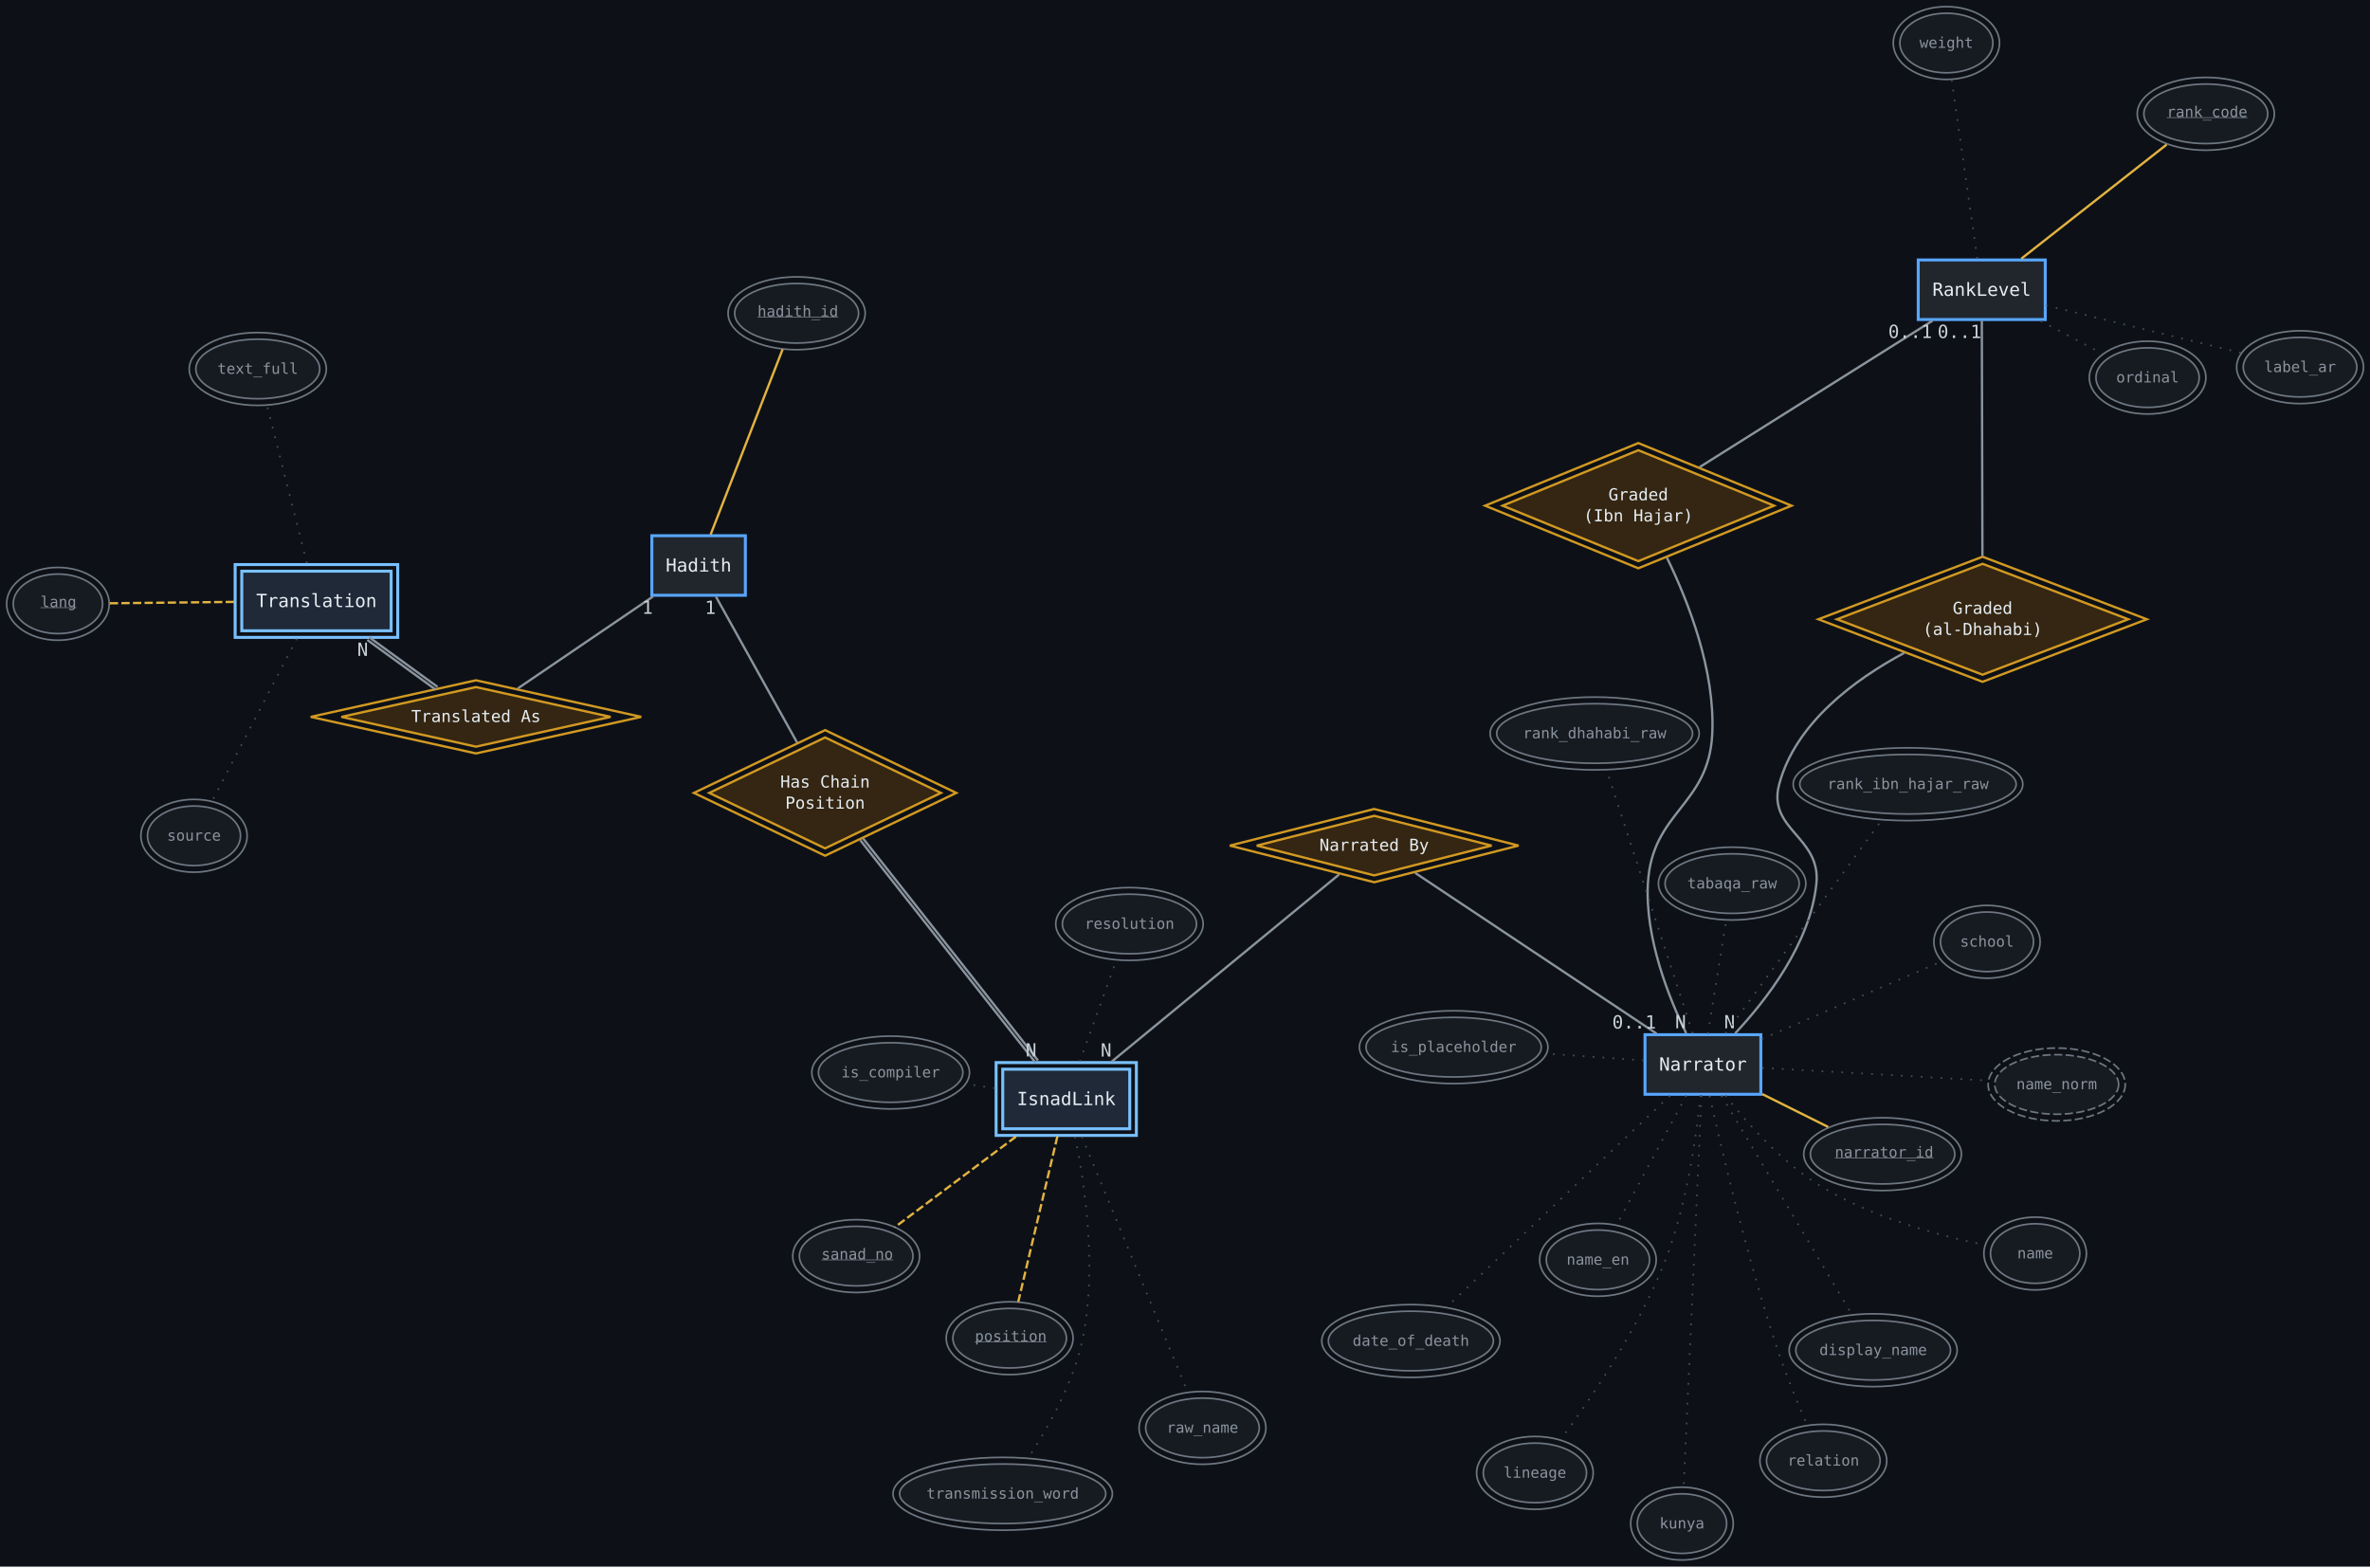
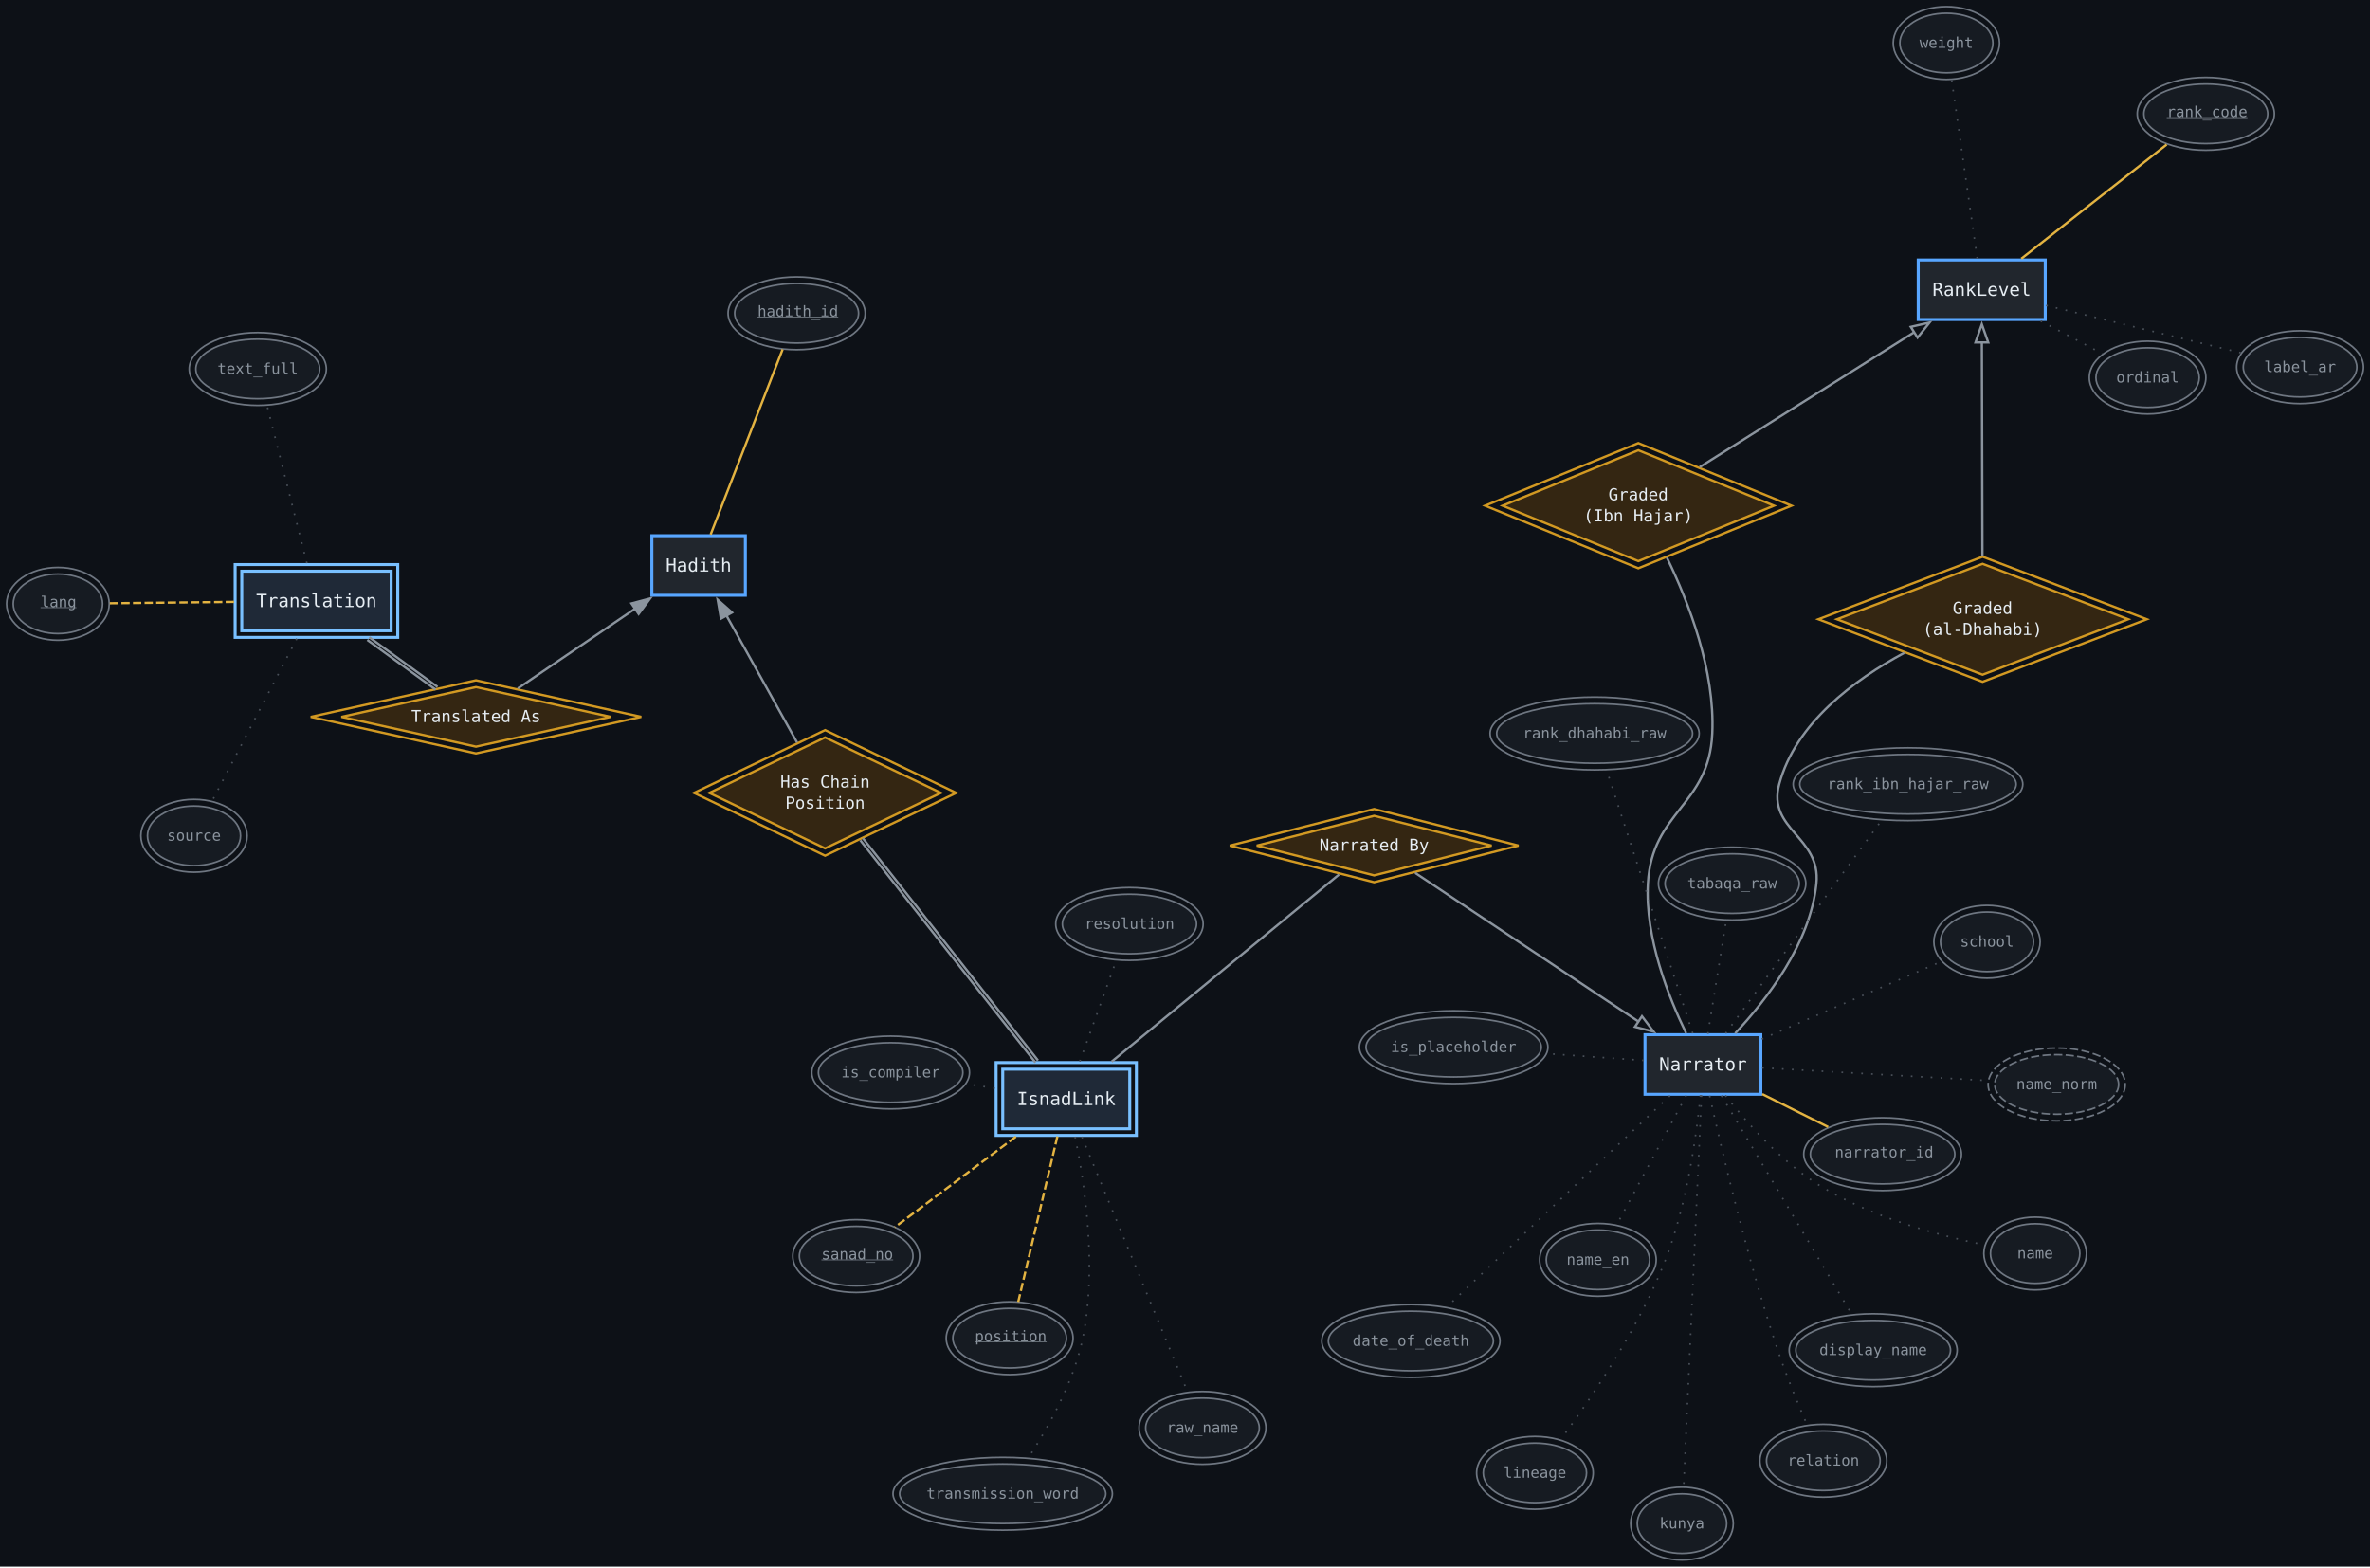
<svg xmlns="http://www.w3.org/2000/svg" width="1432pt" height="947pt" viewBox="0.00 0.00 1432.00 947.00">
  <g id="graph0" class="graph" transform="scale(1 1) rotate(0) translate(4 942.59)">
    <polygon fill="#0d1117" stroke="none" points="-4,4 -4,-942.59 1428.06,-942.59 1428.06,4 -4,4" />
    <g id="node1" class="node">
      <polygon fill="#21262d" stroke="#58a6ff" stroke-width="1.8" points="446.36,-618.91 389.86,-618.91 389.86,-582.91 446.36,-582.91 446.36,-618.91" />
      <text xml:space="preserve" text-anchor="middle" x="418.11" y="-597.21" font-family="DejaVu Sans Mono" font-size="11.00" fill="#e6edf3">Hadith</text>
    </g>
    <g id="node6" class="node">
      <polygon fill="#342612" stroke="#d29922" stroke-width="1.4" points="494.54,-497 424.54,-463.5 494.54,-430 564.54,-463.5 494.54,-497" />
      <polygon fill="none" stroke="#d29922" stroke-width="1.4" points="494.54,-501.43 415.28,-463.5 494.54,-425.56 573.81,-463.5 494.54,-501.43" />
      <text xml:space="preserve" text-anchor="middle" x="494.54" y="-466.75" font-family="DejaVu Sans Mono" font-size="10.00" fill="#e6edf3">Has Chain</text>
      <text xml:space="preserve" text-anchor="middle" x="494.54" y="-454" font-family="DejaVu Sans Mono" font-size="10.00" fill="#e6edf3">Position</text>
    </g>
    <g id="edge29" class="edge">
-       <path fill="none" stroke="#8b949e" stroke-width="1.4" d="M428.58,-582.09C441.21,-559.38 462.62,-520.89 477.62,-493.93" />
-       <text xml:space="preserve" text-anchor="middle" x="425.2" y="-571.64" font-family="DejaVu Sans Mono" font-size="11.00" fill="#c9d1d9">1</text>
+       <path fill="none" stroke="#8b949e" stroke-width="1.4" d="M434.91,-570.71C447.59,-547.92 464.91,-516.78 477.62,-493.93" />
+       <polygon fill="#8b949e" stroke="#8b949e" stroke-width="1.4" points="431.59,-568.76 429.61,-580.24 438.32,-572.5 431.59,-568.76" />
    </g>
    <g id="node10" class="node">
      <polygon fill="#342612" stroke="#d29922" stroke-width="1.4" points="283.6,-527.44 202.27,-509.44 283.6,-491.44 364.94,-509.44 283.6,-527.44" />
      <polygon fill="none" stroke="#d29922" stroke-width="1.4" points="283.6,-531.54 183.75,-509.44 283.6,-487.35 383.46,-509.44 283.6,-531.54" />
      <text xml:space="preserve" text-anchor="middle" x="283.6" y="-506.32" font-family="DejaVu Sans Mono" font-size="10.00" fill="#e6edf3">Translated As</text>
    </g>
    <g id="edge37" class="edge">
-       <path fill="none" stroke="#8b949e" stroke-width="1.4" d="M390.57,-582.18C366.59,-565.87 332.11,-542.43 308.84,-526.6" />
-       <text xml:space="preserve" text-anchor="middle" x="387.19" y="-571.73" font-family="DejaVu Sans Mono" font-size="11.00" fill="#c9d1d9">1</text>
+       <path fill="none" stroke="#8b949e" stroke-width="1.4" d="M379.89,-574.92C357.11,-559.43 328.84,-540.21 308.84,-526.6" />
+       <polygon fill="#8b949e" stroke="#8b949e" stroke-width="1.4" points="377.55,-577.99 388.82,-580.99 381.88,-571.62 377.55,-577.99" />
    </g>
    <g id="node11" class="node">
      <ellipse fill="#161b22" stroke="#6e7681" cx="477.34" cy="-753.3" rx="37.42" ry="18" />
      <ellipse fill="none" stroke="#6e7681" cx="477.34" cy="-753.3" rx="41.42" ry="22" />
      <text xml:space="preserve" text-anchor="start" x="453.71" y="-751.38" font-family="DejaVu Sans Mono" text-decoration="underline" font-size="9.00" fill="#8b949e">hadith_id</text>
    </g>
    <g id="edge1" class="edge">
      <path fill="none" stroke="#e3b341" stroke-width="1.4" d="M425.37,-619.6C436.37,-647.89 457.2,-701.48 468.87,-731.51" />
    </g>
    <g id="node2" class="node">
      <polygon fill="#21262d" stroke="#58a6ff" stroke-width="1.8" points="1231.78,-785.52 1155.03,-785.52 1155.03,-749.52 1231.78,-749.52 1231.78,-785.52" />
      <text xml:space="preserve" text-anchor="middle" x="1193.4" y="-763.82" font-family="DejaVu Sans Mono" font-size="11.00" fill="#e6edf3">RankLevel</text>
    </g>
    <g id="node8" class="node">
      <polygon fill="#342612" stroke="#d29922" stroke-width="1.4" points="985.91,-670.55 903.91,-637.05 985.91,-603.55 1067.91,-637.05 985.91,-670.55" />
      <polygon fill="none" stroke="#d29922" stroke-width="1.4" points="985.91,-674.87 893.33,-637.05 985.91,-599.23 1078.48,-637.05 985.91,-674.87" />
      <text xml:space="preserve" text-anchor="middle" x="985.91" y="-640.3" font-family="DejaVu Sans Mono" font-size="10.00" fill="#e6edf3">Graded</text>
      <text xml:space="preserve" text-anchor="middle" x="985.91" y="-627.55" font-family="DejaVu Sans Mono" font-size="10.00" fill="#e6edf3">(Ibn Hajar)</text>
    </g>
    <g id="edge34" class="edge">
-       <path fill="none" stroke="#8b949e" stroke-width="1.4" d="M1163.67,-748.82C1126.58,-725.5 1063.15,-685.62 1022.94,-660.34" />
-       <text xml:space="preserve" text-anchor="middle" x="1150.17" y="-738.37" font-family="DejaVu Sans Mono" font-size="11.00" fill="#c9d1d9">0..1</text>
+       <path fill="none" stroke="#8b949e" stroke-width="1.4" d="M1152.59,-741.85C1114.89,-718.15 1059.38,-683.25 1022.94,-660.34" />
+       <polygon fill="none" stroke="#8b949e" stroke-width="1.4" points="1150.52,-745.1 1161.88,-747.7 1154.62,-738.58 1150.52,-745.1" />
    </g>
    <g id="node9" class="node">
      <polygon fill="#342612" stroke="#d29922" stroke-width="1.4" points="1193.92,-601.92 1105.92,-568.42 1193.92,-534.92 1281.92,-568.42 1193.92,-601.92" />
      <polygon fill="none" stroke="#d29922" stroke-width="1.4" points="1193.92,-606.2 1094.68,-568.42 1193.92,-530.64 1293.16,-568.42 1193.92,-606.2" />
      <text xml:space="preserve" text-anchor="middle" x="1193.92" y="-571.67" font-family="DejaVu Sans Mono" font-size="10.00" fill="#e6edf3">Graded</text>
      <text xml:space="preserve" text-anchor="middle" x="1193.92" y="-558.92" font-family="DejaVu Sans Mono" font-size="10.00" fill="#e6edf3">(al-Dhahabi)</text>
    </g>
    <g id="edge36" class="edge">
-       <path fill="none" stroke="#8b949e" stroke-width="1.4" d="M1193.45,-748.79C1193.53,-716.36 1193.71,-649.15 1193.82,-606.56" />
-       <text xml:space="preserve" text-anchor="middle" x="1179.95" y="-738.34" font-family="DejaVu Sans Mono" font-size="11.00" fill="#c9d1d9">0..1</text>
+       <path fill="none" stroke="#8b949e" stroke-width="1.4" d="M1193.48,-736.05C1193.57,-700.94 1193.72,-644.16 1193.82,-606.56" />
+       <polygon fill="none" stroke="#8b949e" stroke-width="1.4" points="1189.63,-735.66 1193.46,-746.67 1197.33,-735.68 1189.63,-735.66" />
    </g>
    <g id="node26" class="node">
      <ellipse fill="#161b22" stroke="#6e7681" cx="1328.79" cy="-873.82" rx="37.42" ry="18" />
      <ellipse fill="none" stroke="#6e7681" cx="1328.79" cy="-873.82" rx="41.42" ry="22" />
      <text xml:space="preserve" text-anchor="start" x="1305.17" y="-871.89" font-family="DejaVu Sans Mono" text-decoration="underline" font-size="9.00" fill="#8b949e">rank_code</text>
    </g>
    <g id="edge16" class="edge">
      <path fill="none" stroke="#e3b341" stroke-width="1.4" d="M1217.3,-786.28C1242.04,-805.71 1280.48,-835.88 1305.14,-855.24" />
    </g>
    <g id="node27" class="node">
      <ellipse fill="#161b22" stroke="#6e7681" cx="1385.74" cy="-720.73" rx="34.32" ry="18" />
      <ellipse fill="none" stroke="#6e7681" cx="1385.74" cy="-720.73" rx="38.32" ry="22" />
      <text xml:space="preserve" text-anchor="middle" x="1385.74" y="-717.8" font-family="DejaVu Sans Mono" font-size="9.00" fill="#8b949e">label_ar</text>
    </g>
    <g id="edge17" class="edge">
      <path fill="none" stroke="#484f58" stroke-dasharray="1,5" d="M1232.32,-758.05C1266.79,-749.66 1316.68,-737.53 1350.12,-729.39" />
    </g>
    <g id="node28" class="node">
      <ellipse fill="#161b22" stroke="#6e7681" cx="1293.62" cy="-714.43" rx="31.21" ry="18" />
      <ellipse fill="none" stroke="#6e7681" cx="1293.62" cy="-714.43" rx="35.21" ry="22" />
      <text xml:space="preserve" text-anchor="middle" x="1293.62" y="-711.51" font-family="DejaVu Sans Mono" font-size="9.00" fill="#8b949e">ordinal</text>
    </g>
    <g id="edge18" class="edge">
      <path fill="none" stroke="#484f58" stroke-dasharray="1,5" d="M1229.02,-748.65C1241.28,-742.16 1254.81,-734.99 1266.31,-728.9" />
    </g>
    <g id="node29" class="node">
      <ellipse fill="#161b22" stroke="#6e7681" cx="1172.04" cy="-916.59" rx="28.11" ry="18" />
      <ellipse fill="none" stroke="#6e7681" cx="1172.04" cy="-916.59" rx="32.11" ry="22" />
      <text xml:space="preserve" text-anchor="middle" x="1172.04" y="-913.67" font-family="DejaVu Sans Mono" font-size="9.00" fill="#8b949e">weight</text>
    </g>
    <g id="edge19" class="edge">
      <path fill="none" stroke="#484f58" stroke-dasharray="1,5" d="M1190.7,-786.4C1186.76,-813.9 1179.45,-864.88 1175.25,-894.22" />
    </g>
    <g id="node3" class="node">
      <polygon fill="#21262d" stroke="#58a6ff" stroke-width="1.8" points="1059.94,-317.41 989.94,-317.41 989.94,-281.41 1059.94,-281.41 1059.94,-317.41" />
      <text xml:space="preserve" text-anchor="middle" x="1024.94" y="-295.71" font-family="DejaVu Sans Mono" font-size="11.00" fill="#e6edf3">Narrator</text>
    </g>
    <g id="node7" class="node">
      <polygon fill="#342612" stroke="#d29922" stroke-width="1.4" points="826.31,-449.66 755.35,-431.66 826.31,-413.66 897.26,-431.66 826.31,-449.66" />
      <polygon fill="none" stroke="#d29922" stroke-width="1.4" points="826.31,-453.78 739.08,-431.66 826.31,-409.53 913.53,-431.66 826.31,-453.78" />
      <text xml:space="preserve" text-anchor="middle" x="826.31" y="-428.53" font-family="DejaVu Sans Mono" font-size="10.00" fill="#e6edf3">Narrated By</text>
    </g>
    <g id="edge32" class="edge">
-       <path fill="none" stroke="#8b949e" stroke-width="1.4" d="M996.9,-318.08C957.97,-343.99 888.17,-390.47 851.07,-415.17" />
-       <text xml:space="preserve" text-anchor="middle" x="983.4" y="-321.13" font-family="DejaVu Sans Mono" font-size="11.00" fill="#c9d1d9">0..1</text>
+       <path fill="none" stroke="#8b949e" stroke-width="1.4" d="M986.22,-325.19C946.22,-351.82 884.98,-392.59 851.07,-415.17" />
+       <polygon fill="none" stroke="#8b949e" stroke-width="1.4" points="988.11,-328.55 995.14,-319.25 983.85,-322.14 988.11,-328.55" />
    </g>
    <g id="edge33" class="edge">
      <path fill="none" stroke="#8b949e" stroke-width="1.4" d="M1014.83,-318.25C1004.4,-339.64 989.88,-375.83 991.69,-408.71 994.09,-452.5 1028.59,-455.59 1030.59,-499.41 1032.32,-537.31 1016.46,-578.38 1003.16,-605.7" />
-       <text xml:space="preserve" text-anchor="middle" x="1011.45" y="-321.3" font-family="DejaVu Sans Mono" font-size="11.00" fill="#c9d1d9">N</text>
    </g>
    <g id="edge35" class="edge">
      <path fill="none" stroke="#8b949e" stroke-width="1.4" d="M1044.4,-318.2C1063.35,-338.43 1089.84,-372.6 1093.5,-408.71 1096.38,-437.05 1063.65,-441.23 1071.03,-468.75 1080.92,-505.63 1116.3,-531.84 1146.58,-548.1" />
-       <text xml:space="preserve" text-anchor="middle" x="1041.03" y="-321.25" font-family="DejaVu Sans Mono" font-size="11.00" fill="#c9d1d9">N</text>
    </g>
    <g id="node12" class="node">
      <ellipse fill="#161b22" stroke="#6e7681" cx="1133.5" cy="-245.23" rx="43.64" ry="18" />
      <ellipse fill="none" stroke="#6e7681" cx="1133.5" cy="-245.23" rx="47.64" ry="22" />
      <text xml:space="preserve" text-anchor="start" x="1104.63" y="-243.31" font-family="DejaVu Sans Mono" text-decoration="underline" font-size="9.00" fill="#8b949e">narrator_id</text>
    </g>
    <g id="edge2" class="edge">
      <path fill="none" stroke="#e3b341" stroke-width="1.4" d="M1060.79,-281.52C1073.63,-275.11 1088.04,-267.92 1100.63,-261.64" />
    </g>
    <g id="node13" class="node">
      <ellipse fill="#161b22" stroke="#6e7681" cx="1127.8" cy="-126.77" rx="46.74" ry="18" />
      <ellipse fill="none" stroke="#6e7681" cx="1127.8" cy="-126.77" rx="50.74" ry="22" />
      <text xml:space="preserve" text-anchor="middle" x="1127.8" y="-123.85" font-family="DejaVu Sans Mono" font-size="9.00" fill="#8b949e">display_name</text>
    </g>
    <g id="edge3" class="edge">
      <path fill="none" stroke="#484f58" stroke-dasharray="1,5" d="M1036.14,-280.61C1055.36,-248.36 1094.48,-182.69 1114.84,-148.52" />
    </g>
    <g id="node14" class="node">
      <ellipse fill="#161b22" stroke="#6e7681" cx="1225.68" cy="-185.18" rx="27" ry="18" />
      <ellipse fill="none" stroke="#6e7681" cx="1225.68" cy="-185.18" rx="31" ry="22" />
      <text xml:space="preserve" text-anchor="middle" x="1225.68" y="-182.25" font-family="DejaVu Sans Mono" font-size="9.00" fill="#8b949e">name</text>
    </g>
    <g id="edge4" class="edge">
      <path fill="none" stroke="#484f58" stroke-dasharray="1,5" d="M1038.54,-280.7C1051.41,-264.24 1072.14,-240.75 1095.13,-226.48 1126.34,-207.11 1167.43,-196.08 1195.1,-190.37" />
    </g>
    <g id="node15" class="node">
      <ellipse fill="#161b22" stroke="#6e7681" stroke-dasharray="5,2" cx="1238.69" cy="-287.35" rx="37.42" ry="18" />
      <ellipse fill="none" stroke="#6e7681" stroke-dasharray="5,2" cx="1238.69" cy="-287.35" rx="41.42" ry="22" />
      <text xml:space="preserve" text-anchor="middle" x="1238.69" y="-284.43" font-family="DejaVu Sans Mono" font-size="9.00" fill="#8b949e">name_norm</text>
    </g>
    <g id="edge5" class="edge">
      <path fill="none" stroke="#484f58" stroke-dasharray="1,5" d="M1060.71,-297.39C1098.39,-295.27 1157.63,-291.92 1197.3,-289.69" />
    </g>
    <g id="node16" class="node">
      <ellipse fill="#161b22" stroke="#6e7681" cx="961.5" cy="-181.38" rx="31.21" ry="18" />
      <ellipse fill="none" stroke="#6e7681" cx="961.5" cy="-181.38" rx="35.21" ry="22" />
      <text xml:space="preserve" text-anchor="middle" x="961.5" y="-178.45" font-family="DejaVu Sans Mono" font-size="9.00" fill="#8b949e">name_en</text>
    </g>
    <g id="edge6" class="edge">
      <path fill="none" stroke="#484f58" stroke-dasharray="1,5" d="M1014.89,-280.71C1003.43,-259.39 984.74,-224.62 972.79,-202.38" />
    </g>
    <g id="node17" class="node">
      <ellipse fill="#161b22" stroke="#6e7681" cx="1012.28" cy="-22" rx="27" ry="18" />
      <ellipse fill="none" stroke="#6e7681" cx="1012.28" cy="-22" rx="31" ry="22" />
      <text xml:space="preserve" text-anchor="middle" x="1012.28" y="-19.07" font-family="DejaVu Sans Mono" font-size="9.00" fill="#8b949e">kunya</text>
    </g>
    <g id="edge7" class="edge">
      <path fill="none" stroke="#484f58" stroke-dasharray="1,5" d="M1024.09,-280.78C1021.84,-231.46 1015.73,-97.64 1013.3,-44.34" />
    </g>
    <g id="node18" class="node">
      <ellipse fill="#161b22" stroke="#6e7681" cx="923.42" cy="-52.65" rx="31.21" ry="18" />
      <ellipse fill="none" stroke="#6e7681" cx="923.42" cy="-52.65" rx="35.21" ry="22" />
      <text xml:space="preserve" text-anchor="middle" x="923.42" y="-49.72" font-family="DejaVu Sans Mono" font-size="9.00" fill="#8b949e">lineage</text>
    </g>
    <g id="edge8" class="edge">
      <path fill="none" stroke="#484f58" stroke-dasharray="1,5" d="M1023.46,-280.85C1021.1,-257.11 1015.36,-215.04 1002.32,-181.38 986.32,-140.07 957.06,-97.2 939.02,-72.83" />
    </g>
    <g id="node19" class="node">
      <ellipse fill="#161b22" stroke="#6e7681" cx="1097.69" cy="-59.98" rx="34.32" ry="18" />
      <ellipse fill="none" stroke="#6e7681" cx="1097.69" cy="-59.98" rx="38.32" ry="22" />
      <text xml:space="preserve" text-anchor="middle" x="1097.69" y="-57.06" font-family="DejaVu Sans Mono" font-size="9.00" fill="#8b949e">relation</text>
    </g>
    <g id="edge9" class="edge">
      <path fill="none" stroke="#484f58" stroke-dasharray="1,5" d="M1029.01,-280.52C1036.11,-248.5 1051.75,-181.71 1070.17,-126.77 1075.31,-111.43 1082.26,-94.59 1087.89,-81.66" />
    </g>
    <g id="node20" class="node">
      <ellipse fill="#161b22" stroke="#6e7681" cx="1042.59" cy="-408.71" rx="40.53" ry="18" />
      <ellipse fill="none" stroke="#6e7681" cx="1042.59" cy="-408.71" rx="44.53" ry="22" />
      <text xml:space="preserve" text-anchor="middle" x="1042.59" y="-405.78" font-family="DejaVu Sans Mono" font-size="9.00" fill="#8b949e">tabaqa_raw</text>
    </g>
    <g id="edge10" class="edge">
      <path fill="none" stroke="#484f58" stroke-dasharray="1,5" d="M1027.93,-317.95C1030.98,-336.83 1035.71,-366.12 1038.97,-386.29" />
    </g>
    <g id="node21" class="node">
      <ellipse fill="#161b22" stroke="#6e7681" cx="1196.59" cy="-373.54" rx="28.11" ry="18" />
      <ellipse fill="none" stroke="#6e7681" cx="1196.59" cy="-373.54" rx="32.11" ry="22" />
      <text xml:space="preserve" text-anchor="middle" x="1196.59" y="-370.61" font-family="DejaVu Sans Mono" font-size="9.00" fill="#8b949e">school</text>
    </g>
    <g id="edge11" class="edge">
      <path fill="none" stroke="#484f58" stroke-dasharray="1,5" d="M1060.5,-314.77C1092.71,-328.68 1139.5,-348.88 1168.97,-361.61" />
    </g>
    <g id="node22" class="node">
      <ellipse fill="#161b22" stroke="#6e7681" cx="1148.84" cy="-468.75" rx="65.38" ry="18" />
      <ellipse fill="none" stroke="#6e7681" cx="1148.84" cy="-468.75" rx="69.38" ry="22" />
      <text xml:space="preserve" text-anchor="middle" x="1148.84" y="-465.83" font-family="DejaVu Sans Mono" font-size="9.00" fill="#8b949e">rank_ibn_hajar_raw</text>
    </g>
    <g id="edge12" class="edge">
      <path fill="none" stroke="#484f58" stroke-dasharray="1,5" d="M1038.67,-318.18C1061.79,-349.78 1108.37,-413.44 1132.9,-446.97" />
    </g>
    <g id="node23" class="node">
      <ellipse fill="#161b22" stroke="#6e7681" cx="959.51" cy="-499.41" rx="59.17" ry="18" />
      <ellipse fill="none" stroke="#6e7681" cx="959.51" cy="-499.41" rx="63.17" ry="22" />
      <text xml:space="preserve" text-anchor="middle" x="959.51" y="-496.49" font-family="DejaVu Sans Mono" font-size="9.00" fill="#8b949e">rank_dhahabi_raw</text>
    </g>
    <g id="edge13" class="edge">
      <path fill="none" stroke="#484f58" stroke-dasharray="1,5" d="M1018.78,-318.23C1006.66,-355.28 979.76,-437.51 966.78,-477.17" />
    </g>
    <g id="node24" class="node">
      <ellipse fill="#161b22" stroke="#6e7681" cx="848.48" cy="-132.34" rx="49.85" ry="18" />
      <ellipse fill="none" stroke="#6e7681" cx="848.48" cy="-132.34" rx="53.85" ry="22" />
      <text xml:space="preserve" text-anchor="middle" x="848.48" y="-129.41" font-family="DejaVu Sans Mono" font-size="9.00" fill="#8b949e">date_of_death</text>
    </g>
    <g id="edge14" class="edge">
      <path fill="none" stroke="#484f58" stroke-dasharray="1,5" d="M1005.04,-280.57C971.69,-248.99 904.78,-185.64 870.24,-152.93" />
    </g>
    <g id="node25" class="node">
      <ellipse fill="#161b22" stroke="#6e7681" cx="874.33" cy="-309.87" rx="52.96" ry="18" />
      <ellipse fill="none" stroke="#6e7681" cx="874.33" cy="-309.87" rx="56.96" ry="22" />
      <text xml:space="preserve" text-anchor="middle" x="874.33" y="-306.95" font-family="DejaVu Sans Mono" font-size="9.00" fill="#8b949e">is_placeholder</text>
    </g>
    <g id="edge15" class="edge">
      <path fill="none" stroke="#484f58" stroke-dasharray="1,5" d="M989.25,-301.89C971.76,-303.1 950.29,-304.59 930.66,-305.96" />
    </g>
    <g id="node4" class="node">
      <polygon fill="#1f2937" stroke="#79c0ff" stroke-width="1.8" points="678.62,-296.56 601.87,-296.56 601.87,-260.56 678.62,-260.56 678.62,-296.56" />
      <polygon fill="none" stroke="#79c0ff" stroke-width="1.8" points="682.62,-300.56 597.87,-300.56 597.87,-256.56 682.62,-256.56 682.62,-300.56" />
      <text xml:space="preserve" text-anchor="middle" x="640.25" y="-274.86" font-family="DejaVu Sans Mono" font-size="11.00" fill="#e6edf3">IsnadLink</text>
    </g>
    <g id="edge30" class="edge">
      <path fill="none" stroke="#8b949e" stroke-width="1.4" d="M623.17,-301.85C596.49,-335.71 546.31,-399.4 517.39,-436.11" />
      <path fill="none" stroke="#8b949e" stroke-width="1.4" d="M621.6,-300.61C594.92,-334.47 544.74,-398.17 515.82,-434.88" />
-       <text xml:space="preserve" text-anchor="middle" x="619.01" y="-304.28" font-family="DejaVu Sans Mono" font-size="11.00" fill="#c9d1d9">N</text>
    </g>
    <g id="edge31" class="edge">
      <path fill="none" stroke="#8b949e" stroke-width="1.4" d="M667.7,-301.15C705.1,-331.92 771.28,-386.37 805.1,-414.21" />
-       <text xml:space="preserve" text-anchor="middle" x="664.33" y="-304.2" font-family="DejaVu Sans Mono" font-size="11.00" fill="#c9d1d9">N</text>
    </g>
    <g id="node30" class="node">
      <ellipse fill="#161b22" stroke="#6e7681" cx="513.32" cy="-183.64" rx="34.32" ry="18" />
      <ellipse fill="none" stroke="#6e7681" cx="513.32" cy="-183.64" rx="38.32" ry="22" />
      <text xml:space="preserve" text-anchor="start" x="492.32" y="-181.71" font-family="DejaVu Sans Mono" text-decoration="underline" font-size="9.00" fill="#8b949e">sanad_no</text>
    </g>
    <g id="edge20" class="edge">
      <path fill="none" stroke="#e3b341" stroke-width="1.4" stroke-dasharray="5,2" d="M609.85,-255.82C587.4,-239.04 557.31,-216.53 536.72,-201.14" />
    </g>
    <g id="node31" class="node">
      <ellipse fill="#161b22" stroke="#6e7681" cx="606.05" cy="-134.03" rx="34.32" ry="18" />
      <ellipse fill="none" stroke="#6e7681" cx="606.05" cy="-134.03" rx="38.32" ry="22" />
      <text xml:space="preserve" text-anchor="start" x="585.05" y="-132.1" font-family="DejaVu Sans Mono" text-decoration="underline" font-size="9.00" fill="#8b949e">position</text>
    </g>
    <g id="edge21" class="edge">
      <path fill="none" stroke="#e3b341" stroke-width="1.4" stroke-dasharray="5,2" d="M634.9,-255.97C628.44,-228.66 617.64,-183 611.24,-155.98" />
    </g>
    <g id="node32" class="node">
      <ellipse fill="#161b22" stroke="#6e7681" cx="722.56" cy="-79.84" rx="34.32" ry="18" />
      <ellipse fill="none" stroke="#6e7681" cx="722.56" cy="-79.84" rx="38.32" ry="22" />
      <text xml:space="preserve" text-anchor="middle" x="722.56" y="-76.92" font-family="DejaVu Sans Mono" font-size="9.00" fill="#8b949e">raw_name</text>
    </g>
    <g id="edge22" class="edge">
      <path fill="none" stroke="#484f58" stroke-dasharray="1,5" d="M649.69,-255.76C665.69,-217.12 697.93,-139.29 713.6,-101.46" />
    </g>
    <g id="node33" class="node">
      <ellipse fill="#161b22" stroke="#6e7681" cx="601.85" cy="-40.02" rx="62.28" ry="18" />
      <ellipse fill="none" stroke="#6e7681" cx="601.85" cy="-40.02" rx="66.28" ry="22" />
      <text xml:space="preserve" text-anchor="middle" x="601.85" y="-37.09" font-family="DejaVu Sans Mono" font-size="9.00" fill="#8b949e">transmission_word</text>
    </g>
    <g id="edge23" class="edge">
      <path fill="none" stroke="#484f58" stroke-dasharray="1,5" d="M645.59,-255.77C651.45,-227.08 658.96,-176.4 650.23,-134.03 644.75,-107.42 629.43,-80.16 617.49,-61.89" />
    </g>
    <g id="node34" class="node">
      <ellipse fill="#161b22" stroke="#6e7681" cx="534.15" cy="-294.55" rx="43.64" ry="18" />
      <ellipse fill="none" stroke="#6e7681" cx="534.15" cy="-294.55" rx="47.64" ry="22" />
      <text xml:space="preserve" text-anchor="middle" x="534.15" y="-291.63" font-family="DejaVu Sans Mono" font-size="9.00" fill="#8b949e">is_compiler</text>
    </g>
    <g id="edge24" class="edge">
      <path fill="none" stroke="#484f58" stroke-dasharray="1,5" d="M597.09,-285.06C591.36,-285.93 585.46,-286.82 579.68,-287.69" />
    </g>
    <g id="node35" class="node">
      <ellipse fill="#161b22" stroke="#6e7681" cx="678.44" cy="-384.3" rx="40.53" ry="18" />
      <ellipse fill="none" stroke="#6e7681" cx="678.44" cy="-384.3" rx="44.53" ry="22" />
      <text xml:space="preserve" text-anchor="middle" x="678.44" y="-381.38" font-family="DejaVu Sans Mono" font-size="9.00" fill="#8b949e">resolution</text>
    </g>
    <g id="edge25" class="edge">
      <path fill="none" stroke="#484f58" stroke-dasharray="1,5" d="M648.44,-301.24C654.97,-319.32 664.06,-344.5 670.52,-362.38" />
    </g>
    <g id="node5" class="node">
      <polygon fill="#1f2937" stroke="#79c0ff" stroke-width="1.8" points="232.33,-597.47 142.08,-597.47 142.08,-561.47 232.33,-561.47 232.33,-597.47" />
      <polygon fill="none" stroke="#79c0ff" stroke-width="1.8" points="236.33,-601.47 138.08,-601.47 138.08,-557.47 236.33,-557.47 236.33,-601.47" />
      <text xml:space="preserve" text-anchor="middle" x="187.21" y="-575.77" font-family="DejaVu Sans Mono" font-size="11.00" fill="#e6edf3">Translation</text>
    </g>
    <g id="edge38" class="edge">
      <path fill="none" stroke="#8b949e" stroke-width="1.4" d="M217.92,-555.93C231.33,-546.18 246.75,-534.98 259.21,-525.93" />
      <path fill="none" stroke="#8b949e" stroke-width="1.4" d="M219.09,-557.54C232.51,-547.8 247.92,-536.6 260.38,-527.55" />
-       <text xml:space="preserve" text-anchor="middle" x="215.13" y="-546.29" font-family="DejaVu Sans Mono" font-size="11.00" fill="#c9d1d9">N</text>
    </g>
    <g id="node36" class="node">
      <ellipse fill="#161b22" stroke="#6e7681" cx="31" cy="-577.74" rx="27" ry="18" />
      <ellipse fill="none" stroke="#6e7681" cx="31" cy="-577.74" rx="31" ry="22" />
      <text xml:space="preserve" text-anchor="start" x="20.5" y="-575.81" font-family="DejaVu Sans Mono" text-decoration="underline" font-size="9.00" fill="#8b949e">lang</text>
    </g>
    <g id="edge26" class="edge">
      <path fill="none" stroke="#e3b341" stroke-width="1.4" stroke-dasharray="5,2" d="M137.35,-578.92C112.71,-578.64 83.73,-578.32 62.25,-578.08" />
    </g>
    <g id="node37" class="node">
      <ellipse fill="#161b22" stroke="#6e7681" cx="151.76" cy="-719.65" rx="37.42" ry="18" />
      <ellipse fill="none" stroke="#6e7681" cx="151.76" cy="-719.65" rx="41.42" ry="22" />
      <text xml:space="preserve" text-anchor="middle" x="151.76" y="-716.72" font-family="DejaVu Sans Mono" font-size="9.00" fill="#8b949e">text_full</text>
    </g>
    <g id="edge27" class="edge">
      <path fill="none" stroke="#484f58" stroke-dasharray="1,5" d="M181.43,-602.31C174.76,-628.68 163.87,-671.77 157.3,-697.75" />
    </g>
    <g id="node38" class="node">
      <ellipse fill="#161b22" stroke="#6e7681" cx="113.22" cy="-437.59" rx="28.11" ry="18" />
      <ellipse fill="none" stroke="#6e7681" cx="113.22" cy="-437.59" rx="32.11" ry="22" />
      <text xml:space="preserve" text-anchor="middle" x="113.22" y="-434.66" font-family="DejaVu Sans Mono" font-size="9.00" fill="#8b949e">source</text>
    </g>
    <g id="edge28" class="edge">
      <path fill="none" stroke="#484f58" stroke-dasharray="1,5" d="M175.32,-556.68C161.19,-529.57 137.8,-484.71 124.11,-458.48" />
    </g>
  </g>
</svg>
